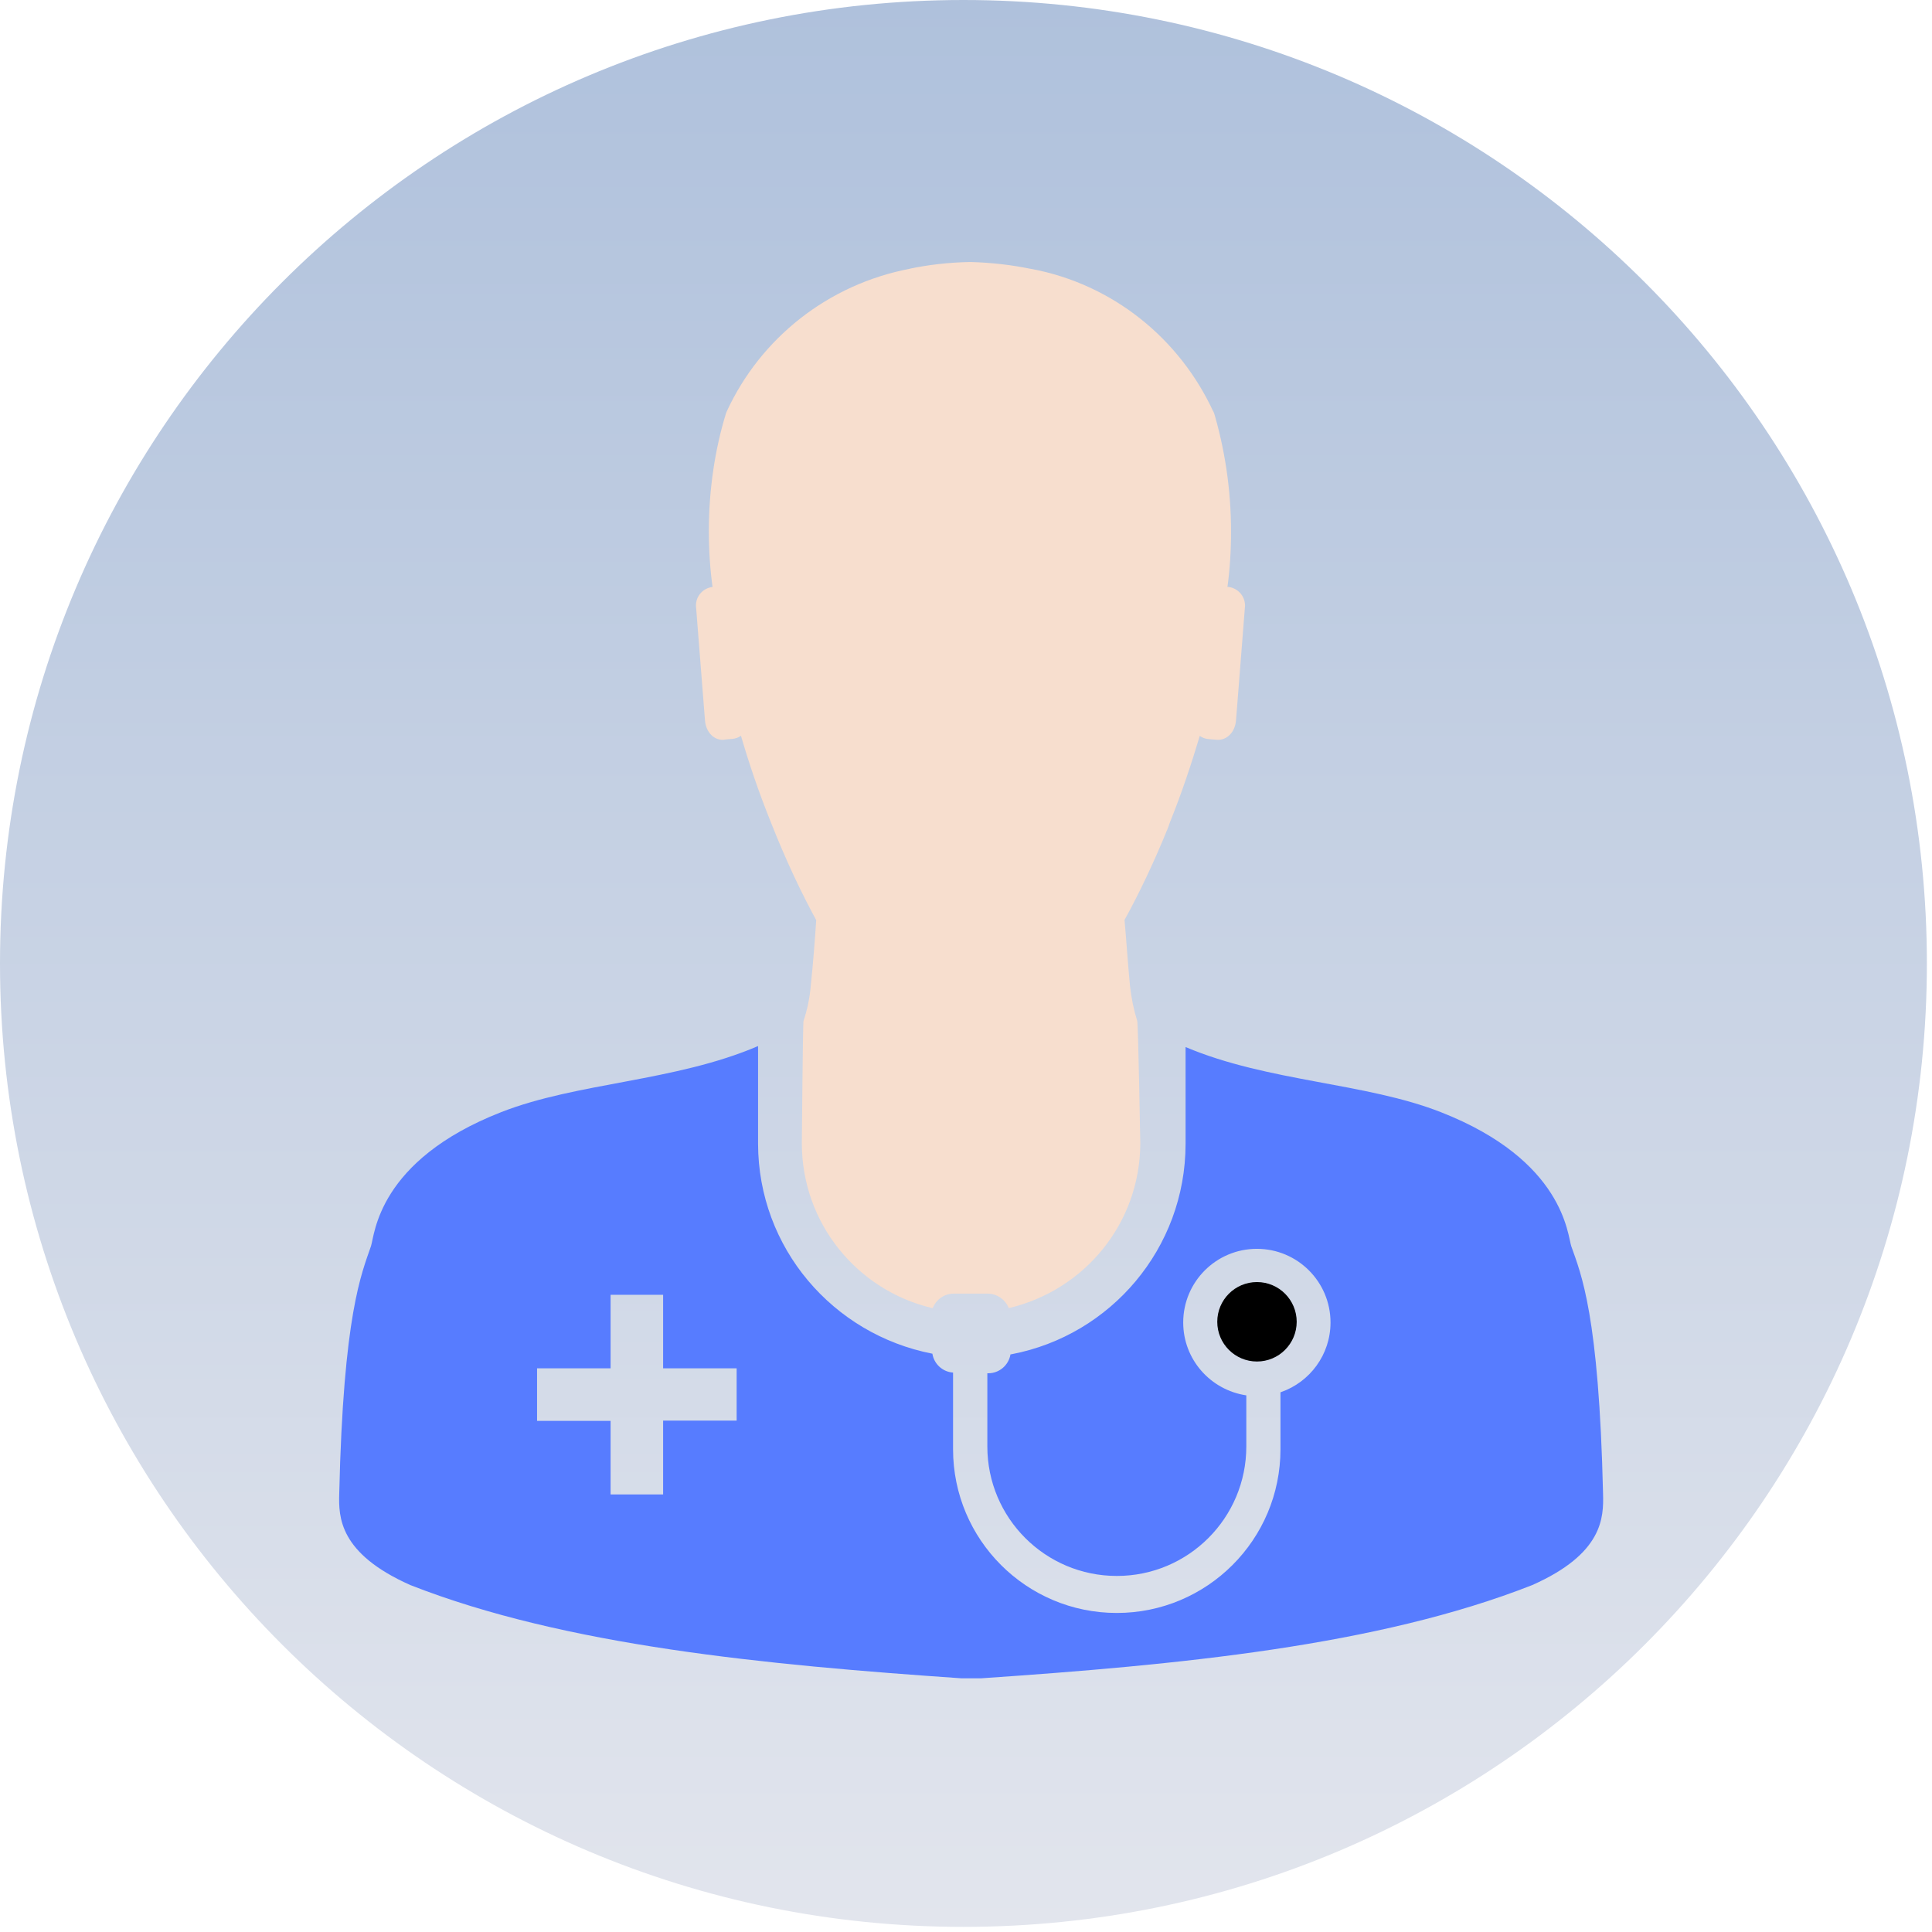
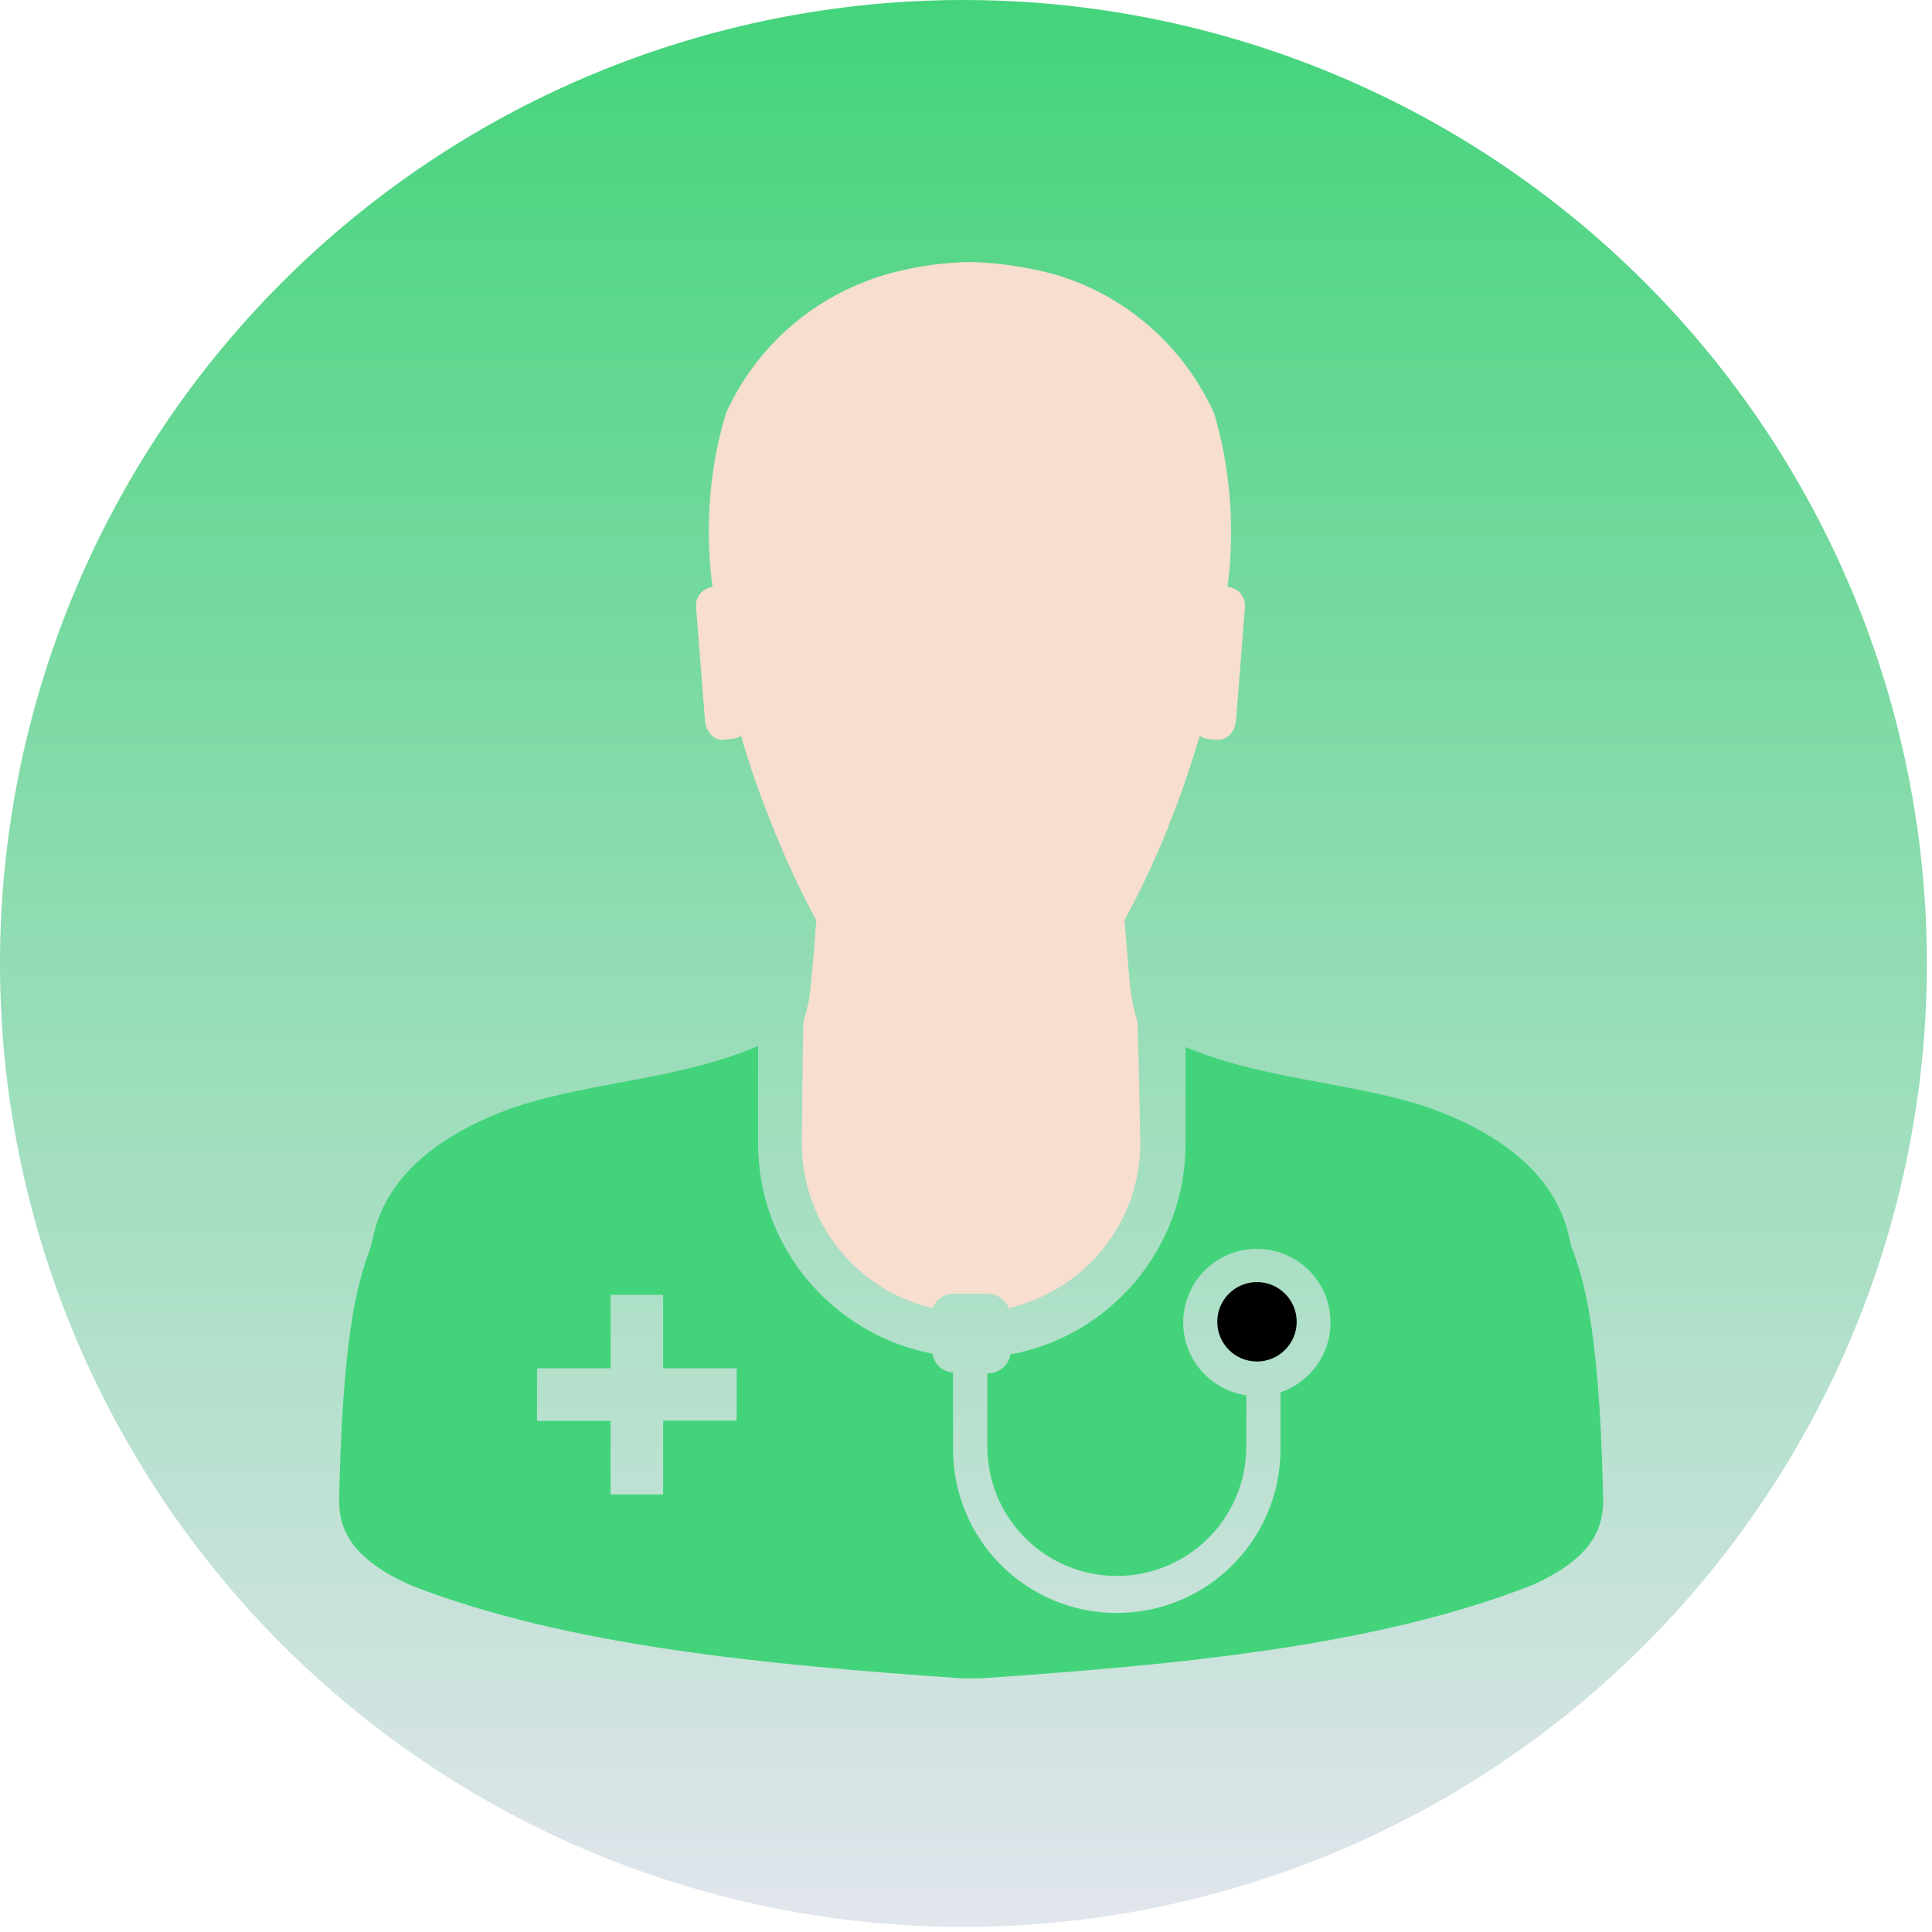
- <svg xmlns="http://www.w3.org/2000/svg" width="126" height="126" viewBox="0 0 126 126" fill="none">
-   <circle cx="62.833" cy="62.833" r="62.833" fill="url(#paint0_linear_4741_2362)" />
-   <path d="M47.248 48.233L47.786 48.187C47.99 48.163 48.175 48.09 48.329 47.983L48.325 47.986C48.841 49.765 49.472 51.635 50.261 53.594C51.274 56.157 52.27 58.263 53.387 60.295L53.233 59.987C53.14 61.388 53.029 62.828 52.882 64.221C52.813 65.079 52.644 65.88 52.386 66.634L52.405 66.565C52.359 66.584 52.294 74.57 52.294 74.57C52.297 79.778 55.904 84.138 60.753 85.297L60.83 85.312C61.05 84.754 61.581 84.366 62.204 84.366H64.413C65.033 84.373 65.564 84.758 65.784 85.301L65.787 85.312C70.726 84.15 74.347 79.789 74.367 74.578C74.367 74.578 74.232 66.623 74.163 66.569C73.951 65.895 73.782 65.102 73.693 64.286L73.689 64.228C73.555 62.828 73.466 61.423 73.339 59.995C74.29 58.278 75.287 56.177 76.164 54.01L76.31 53.602C77.099 51.643 77.711 49.776 78.246 47.994C78.396 48.102 78.581 48.175 78.781 48.198H78.785L79.328 48.244C79.982 48.313 80.559 47.775 80.613 46.94L81.198 39.507C81.198 39.504 81.198 39.5 81.198 39.5C81.198 38.872 80.729 38.357 80.124 38.28H80.117H80.051C80.201 37.198 80.286 35.951 80.286 34.685C80.286 31.921 79.878 29.25 79.12 26.737L79.17 26.933C76.949 22.061 72.546 18.523 67.242 17.534L67.142 17.519C66.003 17.284 64.675 17.126 63.32 17.088H63.286H63.24C61.858 17.115 60.53 17.269 59.245 17.542L59.383 17.519C53.987 18.535 49.592 22.072 47.398 26.829L47.355 26.933C46.639 29.242 46.228 31.898 46.228 34.646C46.228 35.928 46.316 37.19 46.489 38.422L46.474 38.28C45.862 38.349 45.389 38.861 45.389 39.484V39.511L45.974 46.943C46.028 47.798 46.613 48.313 47.244 48.244L47.248 48.233Z" fill="#F7DECE" />
-   <path d="M104.547 97.422C104.278 85.721 103.108 83.073 102.476 81.28C102.226 80.56 102.022 75.695 93.986 72.539C89.059 70.599 82.701 70.561 77.32 68.286V74.614C77.309 81.418 72.436 87.08 65.989 88.316L65.901 88.331C65.782 89.031 65.181 89.555 64.462 89.562H64.392V94.335C64.392 99 68.172 102.779 72.837 102.779C77.501 102.779 81.281 99 81.281 94.335V91.002C78.941 90.652 77.166 88.658 77.166 86.249C77.166 83.597 79.318 81.445 81.97 81.445C84.622 81.445 86.773 83.597 86.773 86.249C86.773 88.35 85.422 90.136 83.544 90.79L83.509 90.802V94.335V94.516C83.509 100.412 78.729 105.193 72.833 105.193C66.936 105.193 62.156 100.412 62.156 94.516C62.156 94.451 62.156 94.389 62.156 94.323V94.331V89.516C61.471 89.47 60.917 88.954 60.809 88.292V88.285C54.304 87.018 49.455 81.376 49.439 74.598V68.221C44.036 70.542 37.639 70.588 32.685 72.531C24.626 75.684 24.441 80.537 24.195 81.268C23.579 83.07 22.394 85.706 22.124 97.414C22.078 98.954 22.124 101.313 26.766 103.376C36.873 107.34 49.894 108.572 62.73 109.457H63.961C76.824 108.58 89.825 107.352 99.925 103.376C104.547 101.325 104.589 98.977 104.547 97.422ZM48.042 92.649H43.247V97.464H39.821V92.665H35.026V89.239H39.821V84.444H43.247V89.239H48.042V92.649Z" fill="#577CFF" />
-   <path d="M84.567 86.207C84.567 84.776 83.409 83.613 81.977 83.613C80.545 83.613 79.387 84.772 79.387 86.204C79.387 87.635 80.545 88.794 81.977 88.794C83.405 88.794 84.563 87.635 84.567 86.207Z" fill="black" />
+ <svg xmlns="http://www.w3.org/2000/svg" width="1080" zoomAndPan="magnify" viewBox="0 0 810 810" height="1080" preserveAspectRatio="xMidYMid meet" version="1.0">
  <defs>
-     <linearGradient id="paint0_linear_4741_2362" x1="62.833" y1="0" x2="62.833" y2="125.665" gradientUnits="userSpaceOnUse">
-       <stop stop-color="#AFC1DC" />
-       <stop offset="1" stop-color="#E2E5ED" />
+     <clipPath id="6f000f64c8">
+       <path d="M 0 0 L 808 0 L 808 808 L 0 808 Z M 0 0 " clip-rule="nonzero" />
+     </clipPath>
+     <clipPath id="ae63c17d5d">
+       <path d="M 807.852 403.926 C 807.852 410.535 807.691 417.145 807.367 423.746 C 807.043 430.348 806.555 436.938 805.906 443.52 C 805.262 450.098 804.449 456.656 803.48 463.195 C 802.512 469.734 801.383 476.246 800.09 482.73 C 798.801 489.211 797.355 495.66 795.746 502.074 C 794.141 508.484 792.379 514.855 790.461 521.18 C 788.539 527.508 786.469 533.781 784.242 540.004 C 782.016 546.23 779.637 552.395 777.105 558.504 C 774.574 564.609 771.898 570.652 769.07 576.629 C 766.246 582.602 763.273 588.508 760.156 594.336 C 757.043 600.164 753.785 605.914 750.387 611.586 C 746.988 617.258 743.453 622.84 739.777 628.336 C 736.105 633.832 732.301 639.234 728.363 644.543 C 724.426 649.855 720.359 655.066 716.164 660.176 C 711.973 665.285 707.656 670.289 703.215 675.188 C 698.777 680.086 694.219 684.871 689.547 689.547 C 684.871 694.219 680.086 698.777 675.188 703.215 C 670.289 707.656 665.285 711.973 660.176 716.164 C 655.066 720.359 649.855 724.426 644.547 728.363 C 639.234 732.301 633.832 736.105 628.336 739.777 C 622.84 743.453 617.258 746.988 611.586 750.387 C 605.914 753.785 600.164 757.043 594.336 760.156 C 588.508 763.273 582.602 766.246 576.629 769.07 C 570.652 771.898 564.609 774.574 558.504 777.105 C 552.395 779.637 546.23 782.016 540.004 784.242 C 533.781 786.469 527.508 788.539 521.18 790.461 C 514.855 792.379 508.484 794.141 502.074 795.746 C 495.66 797.355 489.211 798.801 482.73 800.09 C 476.246 801.383 469.734 802.512 463.195 803.48 C 456.656 804.449 450.098 805.262 443.52 805.906 C 436.938 806.555 430.348 807.043 423.746 807.367 C 417.145 807.691 410.535 807.852 403.926 807.852 C 397.316 807.852 390.711 807.691 384.105 807.367 C 377.504 807.043 370.914 806.555 364.336 805.906 C 357.758 805.262 351.195 804.449 344.656 803.48 C 338.117 802.512 331.609 801.383 325.125 800.09 C 318.641 798.801 312.191 797.355 305.781 795.746 C 299.367 794.141 293 792.379 286.672 790.461 C 280.348 788.539 274.07 786.469 267.848 784.242 C 261.625 782.016 255.457 779.637 249.352 777.105 C 243.242 774.574 237.203 771.898 231.227 769.07 C 225.25 766.246 219.348 763.273 213.516 760.156 C 207.688 757.043 201.938 753.785 196.266 750.387 C 190.598 746.988 185.012 743.453 179.516 739.777 C 174.02 736.105 168.617 732.301 163.309 728.363 C 158 724.426 152.789 720.359 147.68 716.164 C 142.566 711.973 137.562 707.656 132.664 703.215 C 127.77 698.777 122.98 694.219 118.309 689.547 C 113.633 684.871 109.074 680.086 104.637 675.188 C 100.199 670.289 95.879 665.285 91.688 660.176 C 87.492 655.066 83.426 649.855 79.488 644.547 C 75.551 639.234 71.746 633.832 68.074 628.336 C 64.402 622.84 60.867 617.258 57.469 611.586 C 54.07 605.914 50.812 600.164 47.695 594.336 C 44.578 588.508 41.609 582.602 38.781 576.629 C 35.953 570.652 33.277 564.609 30.746 558.504 C 28.219 552.395 25.84 546.23 23.613 540.004 C 21.387 533.781 19.312 527.508 17.395 521.18 C 15.473 514.855 13.711 508.484 12.105 502.074 C 10.5 495.66 9.051 489.211 7.762 482.73 C 6.473 476.246 5.344 469.734 4.371 463.195 C 3.402 456.656 2.594 450.098 1.945 443.52 C 1.297 436.938 0.812 430.348 0.488 423.746 C 0.164 417.145 0 410.535 0 403.926 C 0 397.316 0.164 390.711 0.488 384.105 C 0.812 377.504 1.297 370.914 1.945 364.336 C 2.594 357.758 3.402 351.195 4.371 344.656 C 5.344 338.117 6.473 331.609 7.762 325.125 C 9.051 318.641 10.5 312.191 12.105 305.781 C 13.711 299.367 15.473 293 17.395 286.672 C 19.312 280.348 21.387 274.07 23.613 267.848 C 25.84 261.625 28.219 255.457 30.746 249.352 C 33.277 243.242 35.953 237.203 38.781 231.227 C 41.609 225.25 44.578 219.348 47.695 213.516 C 50.812 207.688 54.07 201.938 57.469 196.266 C 60.867 190.598 64.402 185.012 68.074 179.516 C 71.746 174.02 75.551 168.617 79.488 163.309 C 83.426 158 87.492 152.789 91.688 147.68 C 95.879 142.566 100.199 137.562 104.637 132.664 C 109.074 127.77 113.633 122.98 118.309 118.309 C 122.98 113.633 127.77 109.074 132.664 104.637 C 137.562 100.199 142.566 95.879 147.68 91.688 C 152.789 87.492 158 83.426 163.309 79.488 C 168.617 75.551 174.02 71.746 179.516 68.074 C 185.012 64.402 190.598 60.867 196.266 57.469 C 201.938 54.07 207.688 50.812 213.516 47.695 C 219.348 44.578 225.25 41.609 231.227 38.781 C 237.203 35.953 243.242 33.277 249.352 30.746 C 255.457 28.219 261.625 25.84 267.848 23.613 C 274.07 21.387 280.348 19.312 286.672 17.395 C 293 15.473 299.367 13.711 305.781 12.105 C 312.191 10.5 318.641 9.051 325.125 7.762 C 331.609 6.473 338.117 5.344 344.656 4.371 C 351.195 3.402 357.758 2.594 364.336 1.945 C 370.914 1.297 377.504 0.812 384.105 0.488 C 390.711 0.164 397.316 0 403.926 0 C 410.535 0 417.145 0.164 423.746 0.488 C 430.348 0.812 436.938 1.297 443.52 1.945 C 450.098 2.594 456.656 3.402 463.195 4.371 C 469.734 5.344 476.246 6.473 482.73 7.762 C 489.211 9.051 495.66 10.5 502.074 12.105 C 508.484 13.711 514.855 15.473 521.18 17.395 C 527.508 19.312 533.781 21.387 540.004 23.613 C 546.23 25.84 552.395 28.219 558.504 30.746 C 564.609 33.277 570.652 35.953 576.629 38.781 C 582.602 41.609 588.508 44.578 594.336 47.695 C 600.164 50.812 605.914 54.07 611.586 57.469 C 617.258 60.867 622.84 64.402 628.336 68.074 C 633.832 71.746 639.234 75.551 644.543 79.488 C 649.855 83.426 655.066 87.492 660.176 91.688 C 665.285 95.879 670.289 100.199 675.188 104.637 C 680.086 109.074 684.871 113.633 689.547 118.309 C 694.219 122.98 698.777 127.77 703.215 132.664 C 707.656 137.562 711.973 142.566 716.164 147.68 C 720.359 152.789 724.426 158 728.363 163.309 C 732.301 168.617 736.105 174.02 739.777 179.516 C 743.453 185.012 746.988 190.598 750.387 196.266 C 753.785 201.938 757.043 207.688 760.156 213.516 C 763.273 219.348 766.246 225.25 769.07 231.227 C 771.898 237.203 774.574 243.242 777.105 249.352 C 779.637 255.457 782.016 261.625 784.242 267.848 C 786.469 274.07 788.539 280.348 790.461 286.672 C 792.379 293 794.141 299.367 795.746 305.781 C 797.355 312.191 798.801 318.641 800.09 325.125 C 801.383 331.609 802.512 338.117 803.48 344.656 C 804.449 351.195 805.262 357.758 805.906 364.336 C 806.555 370.914 807.043 377.504 807.367 384.105 C 807.691 390.711 807.852 397.316 807.852 403.926 Z M 807.852 403.926 " clip-rule="nonzero" />
+     </clipPath>
+     <linearGradient x1="62.833" gradientTransform="matrix(6.428571, 0, 0, 6.428571, 0.0000035, 0.00002)" y1="0" x2="62.833" gradientUnits="userSpaceOnUse" y2="125.666" id="9d5d555ec4">
+       <stop stop-opacity="1" stop-color="rgb(26.299%, 83.099%, 48.199%)" offset="0" />
+       <stop stop-opacity="1" stop-color="rgb(26.541%, 83.125%, 48.373%)" offset="0.004" />
+       <stop stop-opacity="1" stop-color="rgb(26.785%, 83.151%, 48.549%)" offset="0.008" />
+       <stop stop-opacity="1" stop-color="rgb(27.028%, 83.177%, 48.723%)" offset="0.012" />
+       <stop stop-opacity="1" stop-color="rgb(27.272%, 83.205%, 48.898%)" offset="0.016" />
+       <stop stop-opacity="1" stop-color="rgb(27.515%, 83.231%, 49.072%)" offset="0.02" />
+       <stop stop-opacity="1" stop-color="rgb(27.759%, 83.257%, 49.246%)" offset="0.023" />
+       <stop stop-opacity="1" stop-color="rgb(28.001%, 83.282%, 49.42%)" offset="0.027" />
+       <stop stop-opacity="1" stop-color="rgb(28.246%, 83.308%, 49.596%)" offset="0.031" />
+       <stop stop-opacity="1" stop-color="rgb(28.488%, 83.334%, 49.77%)" offset="0.035" />
+       <stop stop-opacity="1" stop-color="rgb(28.732%, 83.36%, 49.945%)" offset="0.039" />
+       <stop stop-opacity="1" stop-color="rgb(28.975%, 83.386%, 50.119%)" offset="0.043" />
+       <stop stop-opacity="1" stop-color="rgb(29.219%, 83.414%, 50.294%)" offset="0.047" />
+       <stop stop-opacity="1" stop-color="rgb(29.462%, 83.44%, 50.468%)" offset="0.051" />
+       <stop stop-opacity="1" stop-color="rgb(29.706%, 83.466%, 50.644%)" offset="0.055" />
+       <stop stop-opacity="1" stop-color="rgb(29.948%, 83.492%, 50.818%)" offset="0.059" />
+       <stop stop-opacity="1" stop-color="rgb(30.193%, 83.517%, 50.993%)" offset="0.062" />
+       <stop stop-opacity="1" stop-color="rgb(30.435%, 83.543%, 51.167%)" offset="0.066" />
+       <stop stop-opacity="1" stop-color="rgb(30.679%, 83.571%, 51.343%)" offset="0.07" />
+       <stop stop-opacity="1" stop-color="rgb(30.922%, 83.597%, 51.517%)" offset="0.074" />
+       <stop stop-opacity="1" stop-color="rgb(31.166%, 83.623%, 51.692%)" offset="0.078" />
+       <stop stop-opacity="1" stop-color="rgb(31.409%, 83.649%, 51.866%)" offset="0.082" />
+       <stop stop-opacity="1" stop-color="rgb(31.653%, 83.675%, 52.04%)" offset="0.086" />
+       <stop stop-opacity="1" stop-color="rgb(31.895%, 83.701%, 52.214%)" offset="0.09" />
+       <stop stop-opacity="1" stop-color="rgb(32.14%, 83.728%, 52.39%)" offset="0.094" />
+       <stop stop-opacity="1" stop-color="rgb(32.382%, 83.754%, 52.563%)" offset="0.098" />
+       <stop stop-opacity="1" stop-color="rgb(32.626%, 83.78%, 52.739%)" offset="0.102" />
+       <stop stop-opacity="1" stop-color="rgb(32.869%, 83.806%, 52.913%)" offset="0.105" />
+       <stop stop-opacity="1" stop-color="rgb(33.113%, 83.832%, 53.088%)" offset="0.109" />
+       <stop stop-opacity="1" stop-color="rgb(33.356%, 83.858%, 53.262%)" offset="0.113" />
+       <stop stop-opacity="1" stop-color="rgb(33.6%, 83.884%, 53.438%)" offset="0.117" />
+       <stop stop-opacity="1" stop-color="rgb(33.842%, 83.91%, 53.612%)" offset="0.121" />
+       <stop stop-opacity="1" stop-color="rgb(34.087%, 83.937%, 53.787%)" offset="0.125" />
+       <stop stop-opacity="1" stop-color="rgb(34.329%, 83.963%, 53.961%)" offset="0.129" />
+       <stop stop-opacity="1" stop-color="rgb(34.573%, 83.989%, 54.137%)" offset="0.133" />
+       <stop stop-opacity="1" stop-color="rgb(34.816%, 84.015%, 54.311%)" offset="0.137" />
+       <stop stop-opacity="1" stop-color="rgb(35.06%, 84.041%, 54.485%)" offset="0.141" />
+       <stop stop-opacity="1" stop-color="rgb(35.303%, 84.067%, 54.659%)" offset="0.145" />
+       <stop stop-opacity="1" stop-color="rgb(35.547%, 84.094%, 54.834%)" offset="0.148" />
+       <stop stop-opacity="1" stop-color="rgb(35.789%, 84.12%, 55.008%)" offset="0.152" />
+       <stop stop-opacity="1" stop-color="rgb(36.034%, 84.146%, 55.183%)" offset="0.156" />
+       <stop stop-opacity="1" stop-color="rgb(36.276%, 84.172%, 55.357%)" offset="0.16" />
+       <stop stop-opacity="1" stop-color="rgb(36.52%, 84.198%, 55.533%)" offset="0.164" />
+       <stop stop-opacity="1" stop-color="rgb(36.763%, 84.224%, 55.707%)" offset="0.168" />
+       <stop stop-opacity="1" stop-color="rgb(37.007%, 84.251%, 55.882%)" offset="0.172" />
+       <stop stop-opacity="1" stop-color="rgb(37.25%, 84.277%, 56.056%)" offset="0.176" />
+       <stop stop-opacity="1" stop-color="rgb(37.494%, 84.303%, 56.232%)" offset="0.18" />
+       <stop stop-opacity="1" stop-color="rgb(37.737%, 84.329%, 56.406%)" offset="0.184" />
+       <stop stop-opacity="1" stop-color="rgb(37.981%, 84.355%, 56.581%)" offset="0.188" />
+       <stop stop-opacity="1" stop-color="rgb(38.223%, 84.381%, 56.755%)" offset="0.191" />
+       <stop stop-opacity="1" stop-color="rgb(38.467%, 84.409%, 56.929%)" offset="0.195" />
+       <stop stop-opacity="1" stop-color="rgb(38.71%, 84.435%, 57.103%)" offset="0.199" />
+       <stop stop-opacity="1" stop-color="rgb(38.954%, 84.46%, 57.278%)" offset="0.203" />
+       <stop stop-opacity="1" stop-color="rgb(39.197%, 84.486%, 57.452%)" offset="0.207" />
+       <stop stop-opacity="1" stop-color="rgb(39.441%, 84.512%, 57.628%)" offset="0.211" />
+       <stop stop-opacity="1" stop-color="rgb(39.684%, 84.538%, 57.802%)" offset="0.215" />
+       <stop stop-opacity="1" stop-color="rgb(39.928%, 84.564%, 57.977%)" offset="0.219" />
+       <stop stop-opacity="1" stop-color="rgb(40.17%, 84.59%, 58.151%)" offset="0.223" />
+       <stop stop-opacity="1" stop-color="rgb(40.414%, 84.618%, 58.327%)" offset="0.227" />
+       <stop stop-opacity="1" stop-color="rgb(40.657%, 84.644%, 58.501%)" offset="0.23" />
+       <stop stop-opacity="1" stop-color="rgb(40.901%, 84.669%, 58.676%)" offset="0.234" />
+       <stop stop-opacity="1" stop-color="rgb(41.144%, 84.695%, 58.85%)" offset="0.238" />
+       <stop stop-opacity="1" stop-color="rgb(41.388%, 84.721%, 59.026%)" offset="0.242" />
+       <stop stop-opacity="1" stop-color="rgb(41.631%, 84.747%, 59.2%)" offset="0.246" />
+       <stop stop-opacity="1" stop-color="rgb(41.875%, 84.775%, 59.375%)" offset="0.25" />
+       <stop stop-opacity="1" stop-color="rgb(42.117%, 84.801%, 59.549%)" offset="0.254" />
+       <stop stop-opacity="1" stop-color="rgb(42.361%, 84.827%, 59.723%)" offset="0.258" />
+       <stop stop-opacity="1" stop-color="rgb(42.604%, 84.853%, 59.897%)" offset="0.262" />
+       <stop stop-opacity="1" stop-color="rgb(42.848%, 84.879%, 60.072%)" offset="0.266" />
+       <stop stop-opacity="1" stop-color="rgb(43.091%, 84.904%, 60.246%)" offset="0.27" />
+       <stop stop-opacity="1" stop-color="rgb(43.335%, 84.932%, 60.422%)" offset="0.273" />
+       <stop stop-opacity="1" stop-color="rgb(43.578%, 84.958%, 60.596%)" offset="0.277" />
+       <stop stop-opacity="1" stop-color="rgb(43.822%, 84.984%, 60.771%)" offset="0.281" />
+       <stop stop-opacity="1" stop-color="rgb(44.064%, 85.01%, 60.945%)" offset="0.285" />
+       <stop stop-opacity="1" stop-color="rgb(44.308%, 85.036%, 61.121%)" offset="0.289" />
+       <stop stop-opacity="1" stop-color="rgb(44.551%, 85.062%, 61.295%)" offset="0.293" />
+       <stop stop-opacity="1" stop-color="rgb(44.795%, 85.088%, 61.47%)" offset="0.297" />
+       <stop stop-opacity="1" stop-color="rgb(45.038%, 85.114%, 61.644%)" offset="0.301" />
+       <stop stop-opacity="1" stop-color="rgb(45.282%, 85.141%, 61.819%)" offset="0.305" />
+       <stop stop-opacity="1" stop-color="rgb(45.525%, 85.167%, 61.993%)" offset="0.309" />
+       <stop stop-opacity="1" stop-color="rgb(45.769%, 85.193%, 62.167%)" offset="0.312" />
+       <stop stop-opacity="1" stop-color="rgb(46.011%, 85.219%, 62.341%)" offset="0.316" />
+       <stop stop-opacity="1" stop-color="rgb(46.255%, 85.245%, 62.517%)" offset="0.32" />
+       <stop stop-opacity="1" stop-color="rgb(46.498%, 85.271%, 62.691%)" offset="0.324" />
+       <stop stop-opacity="1" stop-color="rgb(46.742%, 85.298%, 62.866%)" offset="0.328" />
+       <stop stop-opacity="1" stop-color="rgb(46.985%, 85.324%, 63.04%)" offset="0.332" />
+       <stop stop-opacity="1" stop-color="rgb(47.229%, 85.35%, 63.216%)" offset="0.336" />
+       <stop stop-opacity="1" stop-color="rgb(47.472%, 85.376%, 63.39%)" offset="0.34" />
+       <stop stop-opacity="1" stop-color="rgb(47.716%, 85.402%, 63.565%)" offset="0.344" />
+       <stop stop-opacity="1" stop-color="rgb(47.958%, 85.428%, 63.739%)" offset="0.348" />
+       <stop stop-opacity="1" stop-color="rgb(48.203%, 85.455%, 63.914%)" offset="0.352" />
+       <stop stop-opacity="1" stop-color="rgb(48.445%, 85.481%, 64.088%)" offset="0.355" />
+       <stop stop-opacity="1" stop-color="rgb(48.688%, 85.507%, 64.264%)" offset="0.359" />
+       <stop stop-opacity="1" stop-color="rgb(48.93%, 85.533%, 64.438%)" offset="0.363" />
+       <stop stop-opacity="1" stop-color="rgb(49.175%, 85.559%, 64.613%)" offset="0.367" />
+       <stop stop-opacity="1" stop-color="rgb(49.417%, 85.585%, 64.787%)" offset="0.371" />
+       <stop stop-opacity="1" stop-color="rgb(49.661%, 85.612%, 64.961%)" offset="0.375" />
+       <stop stop-opacity="1" stop-color="rgb(49.904%, 85.638%, 65.135%)" offset="0.379" />
+       <stop stop-opacity="1" stop-color="rgb(50.148%, 85.664%, 65.311%)" offset="0.383" />
+       <stop stop-opacity="1" stop-color="rgb(50.391%, 85.69%, 65.485%)" offset="0.387" />
+       <stop stop-opacity="1" stop-color="rgb(50.635%, 85.716%, 65.66%)" offset="0.391" />
+       <stop stop-opacity="1" stop-color="rgb(50.877%, 85.742%, 65.834%)" offset="0.395" />
+       <stop stop-opacity="1" stop-color="rgb(51.122%, 85.768%, 66.01%)" offset="0.398" />
+       <stop stop-opacity="1" stop-color="rgb(51.364%, 85.794%, 66.183%)" offset="0.402" />
+       <stop stop-opacity="1" stop-color="rgb(51.608%, 85.822%, 66.359%)" offset="0.406" />
+       <stop stop-opacity="1" stop-color="rgb(51.851%, 85.847%, 66.533%)" offset="0.41" />
+       <stop stop-opacity="1" stop-color="rgb(52.095%, 85.873%, 66.708%)" offset="0.414" />
+       <stop stop-opacity="1" stop-color="rgb(52.338%, 85.899%, 66.882%)" offset="0.418" />
+       <stop stop-opacity="1" stop-color="rgb(52.582%, 85.925%, 67.058%)" offset="0.422" />
+       <stop stop-opacity="1" stop-color="rgb(52.824%, 85.951%, 67.232%)" offset="0.426" />
+       <stop stop-opacity="1" stop-color="rgb(53.069%, 85.979%, 67.406%)" offset="0.43" />
+       <stop stop-opacity="1" stop-color="rgb(53.311%, 86.005%, 67.58%)" offset="0.434" />
+       <stop stop-opacity="1" stop-color="rgb(53.555%, 86.031%, 67.755%)" offset="0.438" />
+       <stop stop-opacity="1" stop-color="rgb(53.798%, 86.057%, 67.929%)" offset="0.441" />
+       <stop stop-opacity="1" stop-color="rgb(54.042%, 86.082%, 68.105%)" offset="0.445" />
+       <stop stop-opacity="1" stop-color="rgb(54.285%, 86.108%, 68.279%)" offset="0.449" />
+       <stop stop-opacity="1" stop-color="rgb(54.529%, 86.136%, 68.454%)" offset="0.453" />
+       <stop stop-opacity="1" stop-color="rgb(54.771%, 86.162%, 68.628%)" offset="0.457" />
+       <stop stop-opacity="1" stop-color="rgb(55.016%, 86.188%, 68.803%)" offset="0.461" />
+       <stop stop-opacity="1" stop-color="rgb(55.258%, 86.214%, 68.977%)" offset="0.465" />
+       <stop stop-opacity="1" stop-color="rgb(55.502%, 86.24%, 69.153%)" offset="0.469" />
+       <stop stop-opacity="1" stop-color="rgb(55.745%, 86.266%, 69.327%)" offset="0.473" />
+       <stop stop-opacity="1" stop-color="rgb(55.989%, 86.292%, 69.502%)" offset="0.477" />
+       <stop stop-opacity="1" stop-color="rgb(56.232%, 86.317%, 69.676%)" offset="0.48" />
+       <stop stop-opacity="1" stop-color="rgb(56.476%, 86.345%, 69.852%)" offset="0.484" />
+       <stop stop-opacity="1" stop-color="rgb(56.718%, 86.371%, 70.026%)" offset="0.488" />
+       <stop stop-opacity="1" stop-color="rgb(56.963%, 86.397%, 70.2%)" offset="0.492" />
+       <stop stop-opacity="1" stop-color="rgb(57.205%, 86.423%, 70.374%)" offset="0.496" />
+       <stop stop-opacity="1" stop-color="rgb(57.449%, 86.449%, 70.549%)" offset="0.5" />
+       <stop stop-opacity="1" stop-color="rgb(57.692%, 86.475%, 70.723%)" offset="0.504" />
+       <stop stop-opacity="1" stop-color="rgb(57.936%, 86.502%, 70.898%)" offset="0.508" />
+       <stop stop-opacity="1" stop-color="rgb(58.179%, 86.528%, 71.072%)" offset="0.512" />
+       <stop stop-opacity="1" stop-color="rgb(58.423%, 86.554%, 71.248%)" offset="0.516" />
+       <stop stop-opacity="1" stop-color="rgb(58.665%, 86.58%, 71.422%)" offset="0.52" />
+       <stop stop-opacity="1" stop-color="rgb(58.91%, 86.606%, 71.597%)" offset="0.523" />
+       <stop stop-opacity="1" stop-color="rgb(59.152%, 86.632%, 71.771%)" offset="0.527" />
+       <stop stop-opacity="1" stop-color="rgb(59.396%, 86.659%, 71.947%)" offset="0.531" />
+       <stop stop-opacity="1" stop-color="rgb(59.639%, 86.685%, 72.121%)" offset="0.535" />
+       <stop stop-opacity="1" stop-color="rgb(59.883%, 86.711%, 72.296%)" offset="0.539" />
+       <stop stop-opacity="1" stop-color="rgb(60.126%, 86.737%, 72.47%)" offset="0.543" />
+       <stop stop-opacity="1" stop-color="rgb(60.37%, 86.763%, 72.644%)" offset="0.547" />
+       <stop stop-opacity="1" stop-color="rgb(60.612%, 86.789%, 72.818%)" offset="0.551" />
+       <stop stop-opacity="1" stop-color="rgb(60.857%, 86.816%, 72.993%)" offset="0.555" />
+       <stop stop-opacity="1" stop-color="rgb(61.099%, 86.842%, 73.167%)" offset="0.559" />
+       <stop stop-opacity="1" stop-color="rgb(61.343%, 86.868%, 73.343%)" offset="0.562" />
+       <stop stop-opacity="1" stop-color="rgb(61.586%, 86.894%, 73.517%)" offset="0.566" />
+       <stop stop-opacity="1" stop-color="rgb(61.83%, 86.92%, 73.692%)" offset="0.57" />
+       <stop stop-opacity="1" stop-color="rgb(62.073%, 86.946%, 73.866%)" offset="0.574" />
+       <stop stop-opacity="1" stop-color="rgb(62.317%, 86.972%, 74.042%)" offset="0.578" />
+       <stop stop-opacity="1" stop-color="rgb(62.56%, 86.998%, 74.216%)" offset="0.582" />
+       <stop stop-opacity="1" stop-color="rgb(62.804%, 87.025%, 74.391%)" offset="0.586" />
+       <stop stop-opacity="1" stop-color="rgb(63.046%, 87.051%, 74.565%)" offset="0.59" />
+       <stop stop-opacity="1" stop-color="rgb(63.29%, 87.077%, 74.741%)" offset="0.594" />
+       <stop stop-opacity="1" stop-color="rgb(63.533%, 87.103%, 74.915%)" offset="0.598" />
+       <stop stop-opacity="1" stop-color="rgb(63.777%, 87.129%, 75.09%)" offset="0.602" />
+       <stop stop-opacity="1" stop-color="rgb(64.02%, 87.155%, 75.264%)" offset="0.605" />
+       <stop stop-opacity="1" stop-color="rgb(64.264%, 87.183%, 75.438%)" offset="0.609" />
+       <stop stop-opacity="1" stop-color="rgb(64.507%, 87.209%, 75.612%)" offset="0.613" />
+       <stop stop-opacity="1" stop-color="rgb(64.751%, 87.234%, 75.787%)" offset="0.617" />
+       <stop stop-opacity="1" stop-color="rgb(64.993%, 87.26%, 75.961%)" offset="0.621" />
+       <stop stop-opacity="1" stop-color="rgb(65.237%, 87.286%, 76.137%)" offset="0.625" />
+       <stop stop-opacity="1" stop-color="rgb(65.48%, 87.312%, 76.311%)" offset="0.629" />
+       <stop stop-opacity="1" stop-color="rgb(65.724%, 87.34%, 76.486%)" offset="0.633" />
+       <stop stop-opacity="1" stop-color="rgb(65.967%, 87.366%, 76.66%)" offset="0.637" />
+       <stop stop-opacity="1" stop-color="rgb(66.211%, 87.392%, 76.836%)" offset="0.641" />
+       <stop stop-opacity="1" stop-color="rgb(66.454%, 87.418%, 77.01%)" offset="0.645" />
+       <stop stop-opacity="1" stop-color="rgb(66.698%, 87.444%, 77.185%)" offset="0.648" />
+       <stop stop-opacity="1" stop-color="rgb(66.94%, 87.469%, 77.359%)" offset="0.652" />
+       <stop stop-opacity="1" stop-color="rgb(67.184%, 87.495%, 77.534%)" offset="0.656" />
+       <stop stop-opacity="1" stop-color="rgb(67.427%, 87.521%, 77.708%)" offset="0.66" />
+       <stop stop-opacity="1" stop-color="rgb(67.671%, 87.549%, 77.882%)" offset="0.664" />
+       <stop stop-opacity="1" stop-color="rgb(67.914%, 87.575%, 78.056%)" offset="0.668" />
+       <stop stop-opacity="1" stop-color="rgb(68.158%, 87.601%, 78.232%)" offset="0.672" />
+       <stop stop-opacity="1" stop-color="rgb(68.401%, 87.627%, 78.406%)" offset="0.676" />
+       <stop stop-opacity="1" stop-color="rgb(68.645%, 87.653%, 78.581%)" offset="0.68" />
+       <stop stop-opacity="1" stop-color="rgb(68.887%, 87.679%, 78.755%)" offset="0.684" />
+       <stop stop-opacity="1" stop-color="rgb(69.131%, 87.706%, 78.931%)" offset="0.688" />
+       <stop stop-opacity="1" stop-color="rgb(69.374%, 87.732%, 79.105%)" offset="0.691" />
+       <stop stop-opacity="1" stop-color="rgb(69.618%, 87.758%, 79.28%)" offset="0.695" />
+       <stop stop-opacity="1" stop-color="rgb(69.861%, 87.784%, 79.454%)" offset="0.699" />
+       <stop stop-opacity="1" stop-color="rgb(70.105%, 87.81%, 79.63%)" offset="0.703" />
+       <stop stop-opacity="1" stop-color="rgb(70.348%, 87.836%, 79.803%)" offset="0.707" />
+       <stop stop-opacity="1" stop-color="rgb(70.592%, 87.863%, 79.979%)" offset="0.711" />
+       <stop stop-opacity="1" stop-color="rgb(70.834%, 87.889%, 80.153%)" offset="0.715" />
+       <stop stop-opacity="1" stop-color="rgb(71.077%, 87.915%, 80.328%)" offset="0.719" />
+       <stop stop-opacity="1" stop-color="rgb(71.32%, 87.941%, 80.502%)" offset="0.723" />
+       <stop stop-opacity="1" stop-color="rgb(71.564%, 87.967%, 80.676%)" offset="0.727" />
+       <stop stop-opacity="1" stop-color="rgb(71.806%, 87.993%, 80.85%)" offset="0.73" />
+       <stop stop-opacity="1" stop-color="rgb(72.05%, 88.02%, 81.026%)" offset="0.734" />
+       <stop stop-opacity="1" stop-color="rgb(72.293%, 88.046%, 81.2%)" offset="0.738" />
+       <stop stop-opacity="1" stop-color="rgb(72.537%, 88.072%, 81.375%)" offset="0.742" />
+       <stop stop-opacity="1" stop-color="rgb(72.78%, 88.098%, 81.549%)" offset="0.746" />
+       <stop stop-opacity="1" stop-color="rgb(73.024%, 88.124%, 81.725%)" offset="0.75" />
+       <stop stop-opacity="1" stop-color="rgb(73.267%, 88.15%, 81.898%)" offset="0.754" />
+       <stop stop-opacity="1" stop-color="rgb(73.511%, 88.176%, 82.074%)" offset="0.758" />
+       <stop stop-opacity="1" stop-color="rgb(73.753%, 88.202%, 82.248%)" offset="0.762" />
+       <stop stop-opacity="1" stop-color="rgb(73.997%, 88.229%, 82.423%)" offset="0.766" />
+       <stop stop-opacity="1" stop-color="rgb(74.24%, 88.255%, 82.597%)" offset="0.77" />
+       <stop stop-opacity="1" stop-color="rgb(74.484%, 88.281%, 82.773%)" offset="0.773" />
+       <stop stop-opacity="1" stop-color="rgb(74.727%, 88.307%, 82.947%)" offset="0.777" />
+       <stop stop-opacity="1" stop-color="rgb(74.971%, 88.333%, 83.121%)" offset="0.781" />
+       <stop stop-opacity="1" stop-color="rgb(75.214%, 88.359%, 83.295%)" offset="0.785" />
+       <stop stop-opacity="1" stop-color="rgb(75.458%, 88.387%, 83.47%)" offset="0.789" />
+       <stop stop-opacity="1" stop-color="rgb(75.7%, 88.412%, 83.644%)" offset="0.793" />
+       <stop stop-opacity="1" stop-color="rgb(75.945%, 88.438%, 83.82%)" offset="0.797" />
+       <stop stop-opacity="1" stop-color="rgb(76.187%, 88.464%, 83.994%)" offset="0.801" />
+       <stop stop-opacity="1" stop-color="rgb(76.431%, 88.49%, 84.169%)" offset="0.805" />
+       <stop stop-opacity="1" stop-color="rgb(76.674%, 88.516%, 84.343%)" offset="0.809" />
+       <stop stop-opacity="1" stop-color="rgb(76.918%, 88.544%, 84.518%)" offset="0.812" />
+       <stop stop-opacity="1" stop-color="rgb(77.161%, 88.57%, 84.692%)" offset="0.816" />
+       <stop stop-opacity="1" stop-color="rgb(77.405%, 88.596%, 84.868%)" offset="0.82" />
+       <stop stop-opacity="1" stop-color="rgb(77.647%, 88.622%, 85.042%)" offset="0.824" />
+       <stop stop-opacity="1" stop-color="rgb(77.892%, 88.647%, 85.217%)" offset="0.828" />
+       <stop stop-opacity="1" stop-color="rgb(78.134%, 88.673%, 85.391%)" offset="0.832" />
+       <stop stop-opacity="1" stop-color="rgb(78.378%, 88.699%, 85.565%)" offset="0.836" />
+       <stop stop-opacity="1" stop-color="rgb(78.621%, 88.725%, 85.739%)" offset="0.84" />
+       <stop stop-opacity="1" stop-color="rgb(78.865%, 88.753%, 85.915%)" offset="0.844" />
+       <stop stop-opacity="1" stop-color="rgb(79.108%, 88.779%, 86.089%)" offset="0.848" />
+       <stop stop-opacity="1" stop-color="rgb(79.352%, 88.805%, 86.264%)" offset="0.852" />
+       <stop stop-opacity="1" stop-color="rgb(79.594%, 88.831%, 86.438%)" offset="0.855" />
+       <stop stop-opacity="1" stop-color="rgb(79.839%, 88.857%, 86.613%)" offset="0.859" />
+       <stop stop-opacity="1" stop-color="rgb(80.081%, 88.882%, 86.787%)" offset="0.863" />
+       <stop stop-opacity="1" stop-color="rgb(80.325%, 88.91%, 86.963%)" offset="0.867" />
+       <stop stop-opacity="1" stop-color="rgb(80.568%, 88.936%, 87.137%)" offset="0.871" />
+       <stop stop-opacity="1" stop-color="rgb(80.812%, 88.962%, 87.312%)" offset="0.875" />
+       <stop stop-opacity="1" stop-color="rgb(81.055%, 88.988%, 87.486%)" offset="0.879" />
+       <stop stop-opacity="1" stop-color="rgb(81.299%, 89.014%, 87.662%)" offset="0.883" />
+       <stop stop-opacity="1" stop-color="rgb(81.541%, 89.04%, 87.836%)" offset="0.887" />
+       <stop stop-opacity="1" stop-color="rgb(81.786%, 89.067%, 88.011%)" offset="0.891" />
+       <stop stop-opacity="1" stop-color="rgb(82.028%, 89.093%, 88.185%)" offset="0.895" />
+       <stop stop-opacity="1" stop-color="rgb(82.272%, 89.119%, 88.359%)" offset="0.898" />
+       <stop stop-opacity="1" stop-color="rgb(82.515%, 89.145%, 88.533%)" offset="0.902" />
+       <stop stop-opacity="1" stop-color="rgb(82.759%, 89.171%, 88.708%)" offset="0.906" />
+       <stop stop-opacity="1" stop-color="rgb(83.002%, 89.197%, 88.882%)" offset="0.91" />
+       <stop stop-opacity="1" stop-color="rgb(83.246%, 89.224%, 89.058%)" offset="0.914" />
+       <stop stop-opacity="1" stop-color="rgb(83.488%, 89.25%, 89.232%)" offset="0.918" />
+       <stop stop-opacity="1" stop-color="rgb(83.733%, 89.276%, 89.407%)" offset="0.922" />
+       <stop stop-opacity="1" stop-color="rgb(83.975%, 89.302%, 89.581%)" offset="0.926" />
+       <stop stop-opacity="1" stop-color="rgb(84.219%, 89.328%, 89.757%)" offset="0.93" />
+       <stop stop-opacity="1" stop-color="rgb(84.462%, 89.354%, 89.931%)" offset="0.934" />
+       <stop stop-opacity="1" stop-color="rgb(84.706%, 89.38%, 90.106%)" offset="0.938" />
+       <stop stop-opacity="1" stop-color="rgb(84.949%, 89.406%, 90.28%)" offset="0.941" />
+       <stop stop-opacity="1" stop-color="rgb(85.193%, 89.433%, 90.456%)" offset="0.945" />
+       <stop stop-opacity="1" stop-color="rgb(85.435%, 89.459%, 90.63%)" offset="0.949" />
+       <stop stop-opacity="1" stop-color="rgb(85.68%, 89.485%, 90.804%)" offset="0.953" />
+       <stop stop-opacity="1" stop-color="rgb(85.922%, 89.511%, 90.977%)" offset="0.957" />
+       <stop stop-opacity="1" stop-color="rgb(86.166%, 89.537%, 91.153%)" offset="0.961" />
+       <stop stop-opacity="1" stop-color="rgb(86.409%, 89.563%, 91.327%)" offset="0.965" />
+       <stop stop-opacity="1" stop-color="rgb(86.653%, 89.59%, 91.502%)" offset="0.969" />
+       <stop stop-opacity="1" stop-color="rgb(86.896%, 89.616%, 91.676%)" offset="0.973" />
+       <stop stop-opacity="1" stop-color="rgb(87.14%, 89.642%, 91.852%)" offset="0.977" />
+       <stop stop-opacity="1" stop-color="rgb(87.383%, 89.668%, 92.026%)" offset="0.98" />
+       <stop stop-opacity="1" stop-color="rgb(87.627%, 89.694%, 92.201%)" offset="0.984" />
+       <stop stop-opacity="1" stop-color="rgb(87.869%, 89.72%, 92.375%)" offset="0.988" />
+       <stop stop-opacity="1" stop-color="rgb(88.113%, 89.748%, 92.551%)" offset="0.992" />
+       <stop stop-opacity="1" stop-color="rgb(88.356%, 89.774%, 92.725%)" offset="0.996" />
+       <stop stop-opacity="1" stop-color="rgb(88.599%, 89.799%, 92.899%)" offset="1" />
    </linearGradient>
  </defs>
+   <g clip-path="url(#6f000f64c8)">
+     <g clip-path="url(#ae63c17d5d)">
+       <path fill="url(#9d5d555ec4)" d="M 0 0 L 0 807.852 L 807.852 807.852 L 807.852 0 Z M 0 0 " fill-rule="nonzero" />
+     </g>
+   </g>
+   <path fill="#f7dece" d="M 303.734 310.066 L 307.199 309.77 C 308.512 309.621 309.699 309.152 310.688 308.457 L 310.664 308.484 C 313.977 319.914 318.035 331.941 323.109 344.535 C 329.617 361.012 336.023 374.547 343.199 387.609 L 342.211 385.633 C 341.617 394.637 340.898 403.891 339.957 412.848 C 339.512 418.367 338.422 423.512 336.766 428.363 L 336.891 427.914 C 336.594 428.039 336.172 479.379 336.172 479.379 C 336.195 512.855 359.383 540.891 390.555 548.34 L 391.051 548.438 C 392.461 544.852 395.875 542.352 399.883 542.352 L 414.086 542.352 C 418.07 542.398 421.484 544.875 422.895 548.363 L 422.918 548.438 C 454.664 540.965 477.945 512.934 478.07 479.43 C 478.07 479.43 477.203 428.289 476.758 427.941 C 475.398 423.609 474.309 418.516 473.742 413.27 L 473.715 412.898 C 472.852 403.891 472.281 394.859 471.465 385.68 C 477.574 374.645 483.984 361.137 489.625 347.207 L 490.566 344.582 C 495.637 331.988 499.57 319.988 503.012 308.535 C 503.977 309.227 505.164 309.695 506.449 309.844 L 506.477 309.844 L 509.965 310.141 C 514.172 310.586 517.883 307.125 518.227 301.754 L 521.988 253.977 C 521.988 253.949 521.988 253.926 521.988 253.926 C 521.988 249.895 518.969 246.578 515.086 246.082 L 514.617 246.082 C 515.582 239.129 516.125 231.113 516.125 222.973 C 516.125 205.207 513.504 188.035 508.629 171.879 L 508.949 173.141 C 494.672 141.816 466.367 119.078 432.273 112.723 L 431.629 112.621 C 424.305 111.113 415.77 110.098 407.059 109.852 L 406.539 109.852 C 397.656 110.023 389.121 111.016 380.859 112.77 L 381.75 112.621 C 347.059 119.152 318.805 141.891 304.699 172.473 L 304.426 173.141 C 299.824 187.988 297.18 205.059 297.18 222.727 C 297.18 230.965 297.746 239.082 298.859 247 L 298.762 246.082 C 294.828 246.527 291.785 249.82 291.785 253.828 L 291.785 254 L 295.547 301.777 C 295.891 307.273 299.652 310.586 303.711 310.141 Z M 303.734 310.066 " fill-opacity="1" fill-rule="nonzero" />
+   <path fill="#43d47b" d="M 672.086 626.285 C 670.359 551.066 662.836 534.043 658.773 522.512 C 657.168 517.887 655.855 486.613 604.195 466.324 C 572.523 453.852 531.648 453.605 497.059 438.98 L 497.059 479.66 C 496.984 523.402 465.66 559.801 424.219 567.742 L 423.648 567.84 C 422.883 572.344 419.023 575.711 414.395 575.758 L 413.949 575.758 L 413.949 606.441 C 413.949 636.43 438.246 660.723 468.234 660.723 C 498.223 660.723 522.52 636.43 522.52 606.441 L 522.52 585.012 C 507.477 582.762 496.07 569.945 496.07 554.457 C 496.07 537.406 509.902 523.578 526.949 523.578 C 543.996 523.578 557.828 537.406 557.828 554.457 C 557.828 567.965 549.145 579.445 537.07 583.652 L 536.848 583.727 L 536.848 607.602 C 536.848 645.504 506.117 676.242 468.211 676.242 C 430.305 676.242 399.574 645.504 399.574 607.602 C 399.574 607.184 399.574 606.785 399.574 606.367 L 399.574 606.414 L 399.574 575.461 C 395.172 575.164 391.605 571.852 390.914 567.594 L 390.914 567.543 C 349.102 559.402 317.922 523.133 317.824 479.559 L 317.824 438.562 C 283.086 453.48 241.965 453.777 210.121 466.273 C 158.309 486.539 157.121 517.738 155.539 522.438 C 151.578 534.02 143.957 550.969 142.227 626.234 C 141.93 636.133 142.227 651.297 172.066 664.559 C 237.039 690.043 320.746 697.961 403.262 703.652 L 411.18 703.652 C 493.867 698.016 577.449 690.121 642.371 664.559 C 672.086 651.375 672.359 636.281 672.086 626.285 Z M 308.844 595.602 L 278.016 595.602 L 278.016 626.555 L 255.992 626.555 L 255.992 595.703 L 225.164 595.703 L 225.164 573.68 L 255.992 573.68 L 255.992 542.852 L 278.016 542.852 L 278.016 573.68 L 308.844 573.68 Z M 308.844 595.602 " fill-opacity="1" fill-rule="nonzero" />
+   <path fill="#000000" d="M 543.648 554.191 C 543.648 544.984 536.199 537.516 526.996 537.516 C 517.789 537.516 510.344 544.961 510.344 554.164 C 510.344 563.371 517.789 570.816 526.996 570.816 C 536.176 570.816 543.621 563.371 543.648 554.191 Z M 543.648 554.191 " fill-opacity="1" fill-rule="nonzero" />
</svg>
